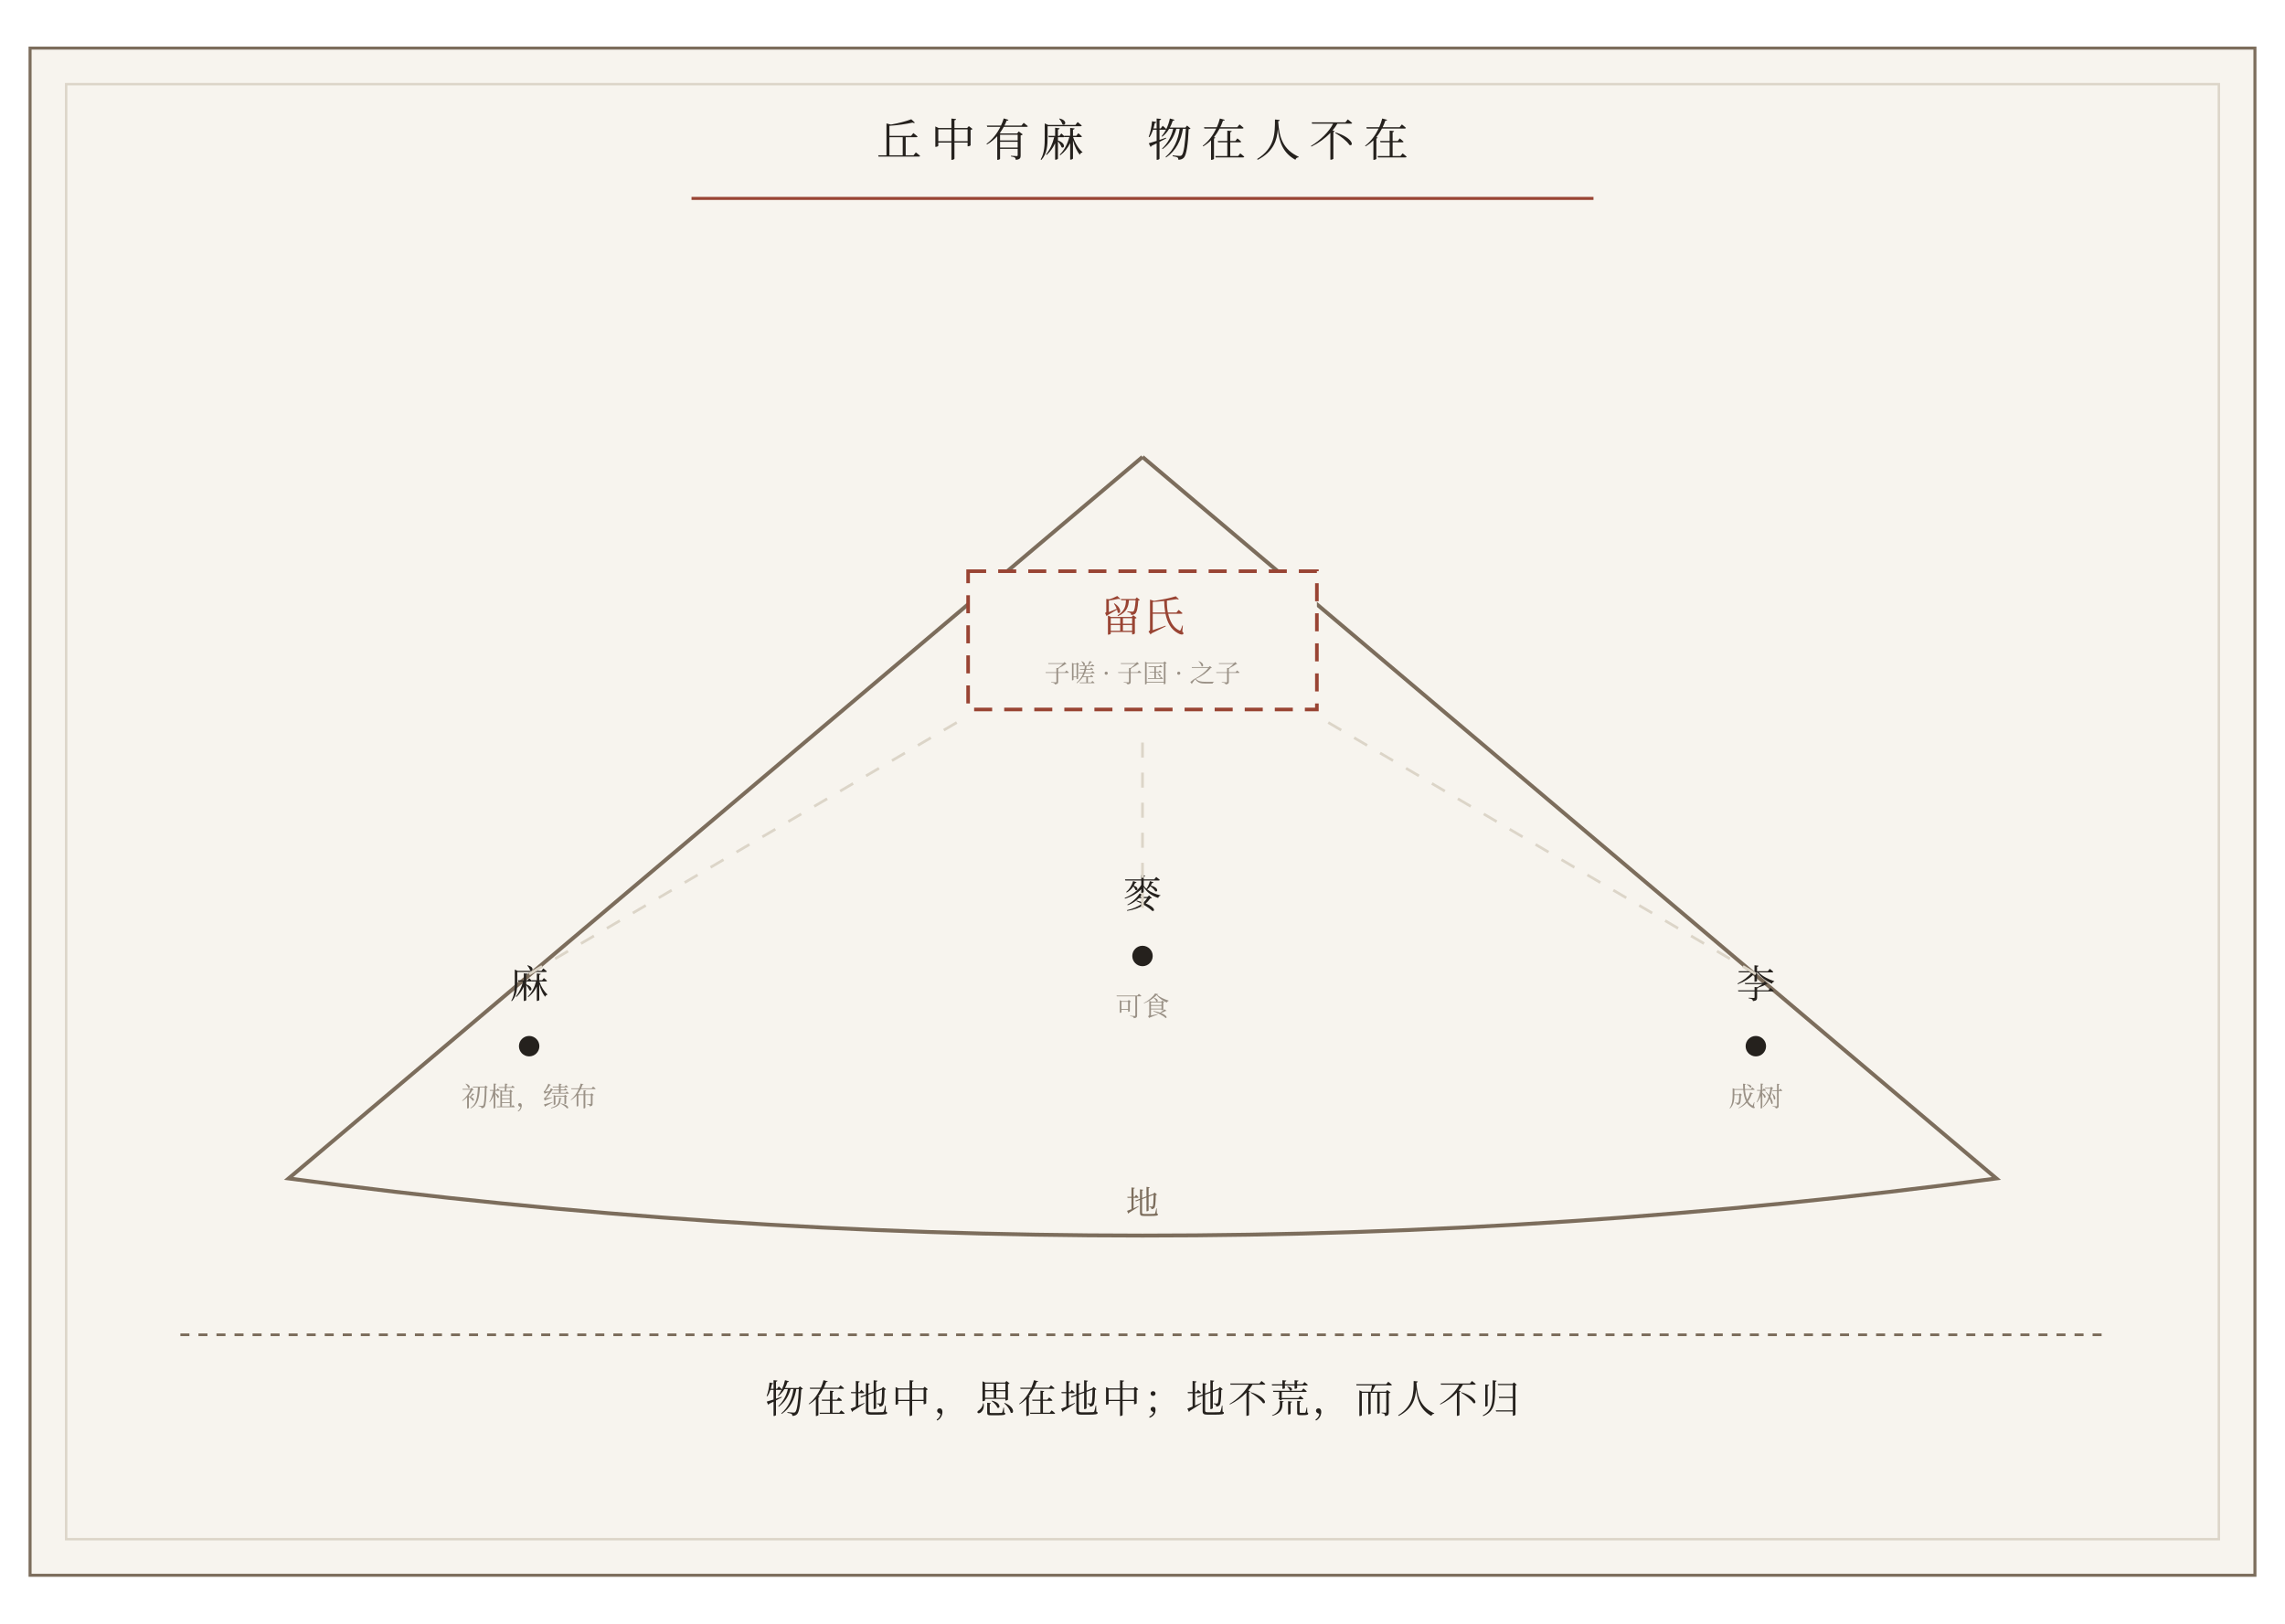
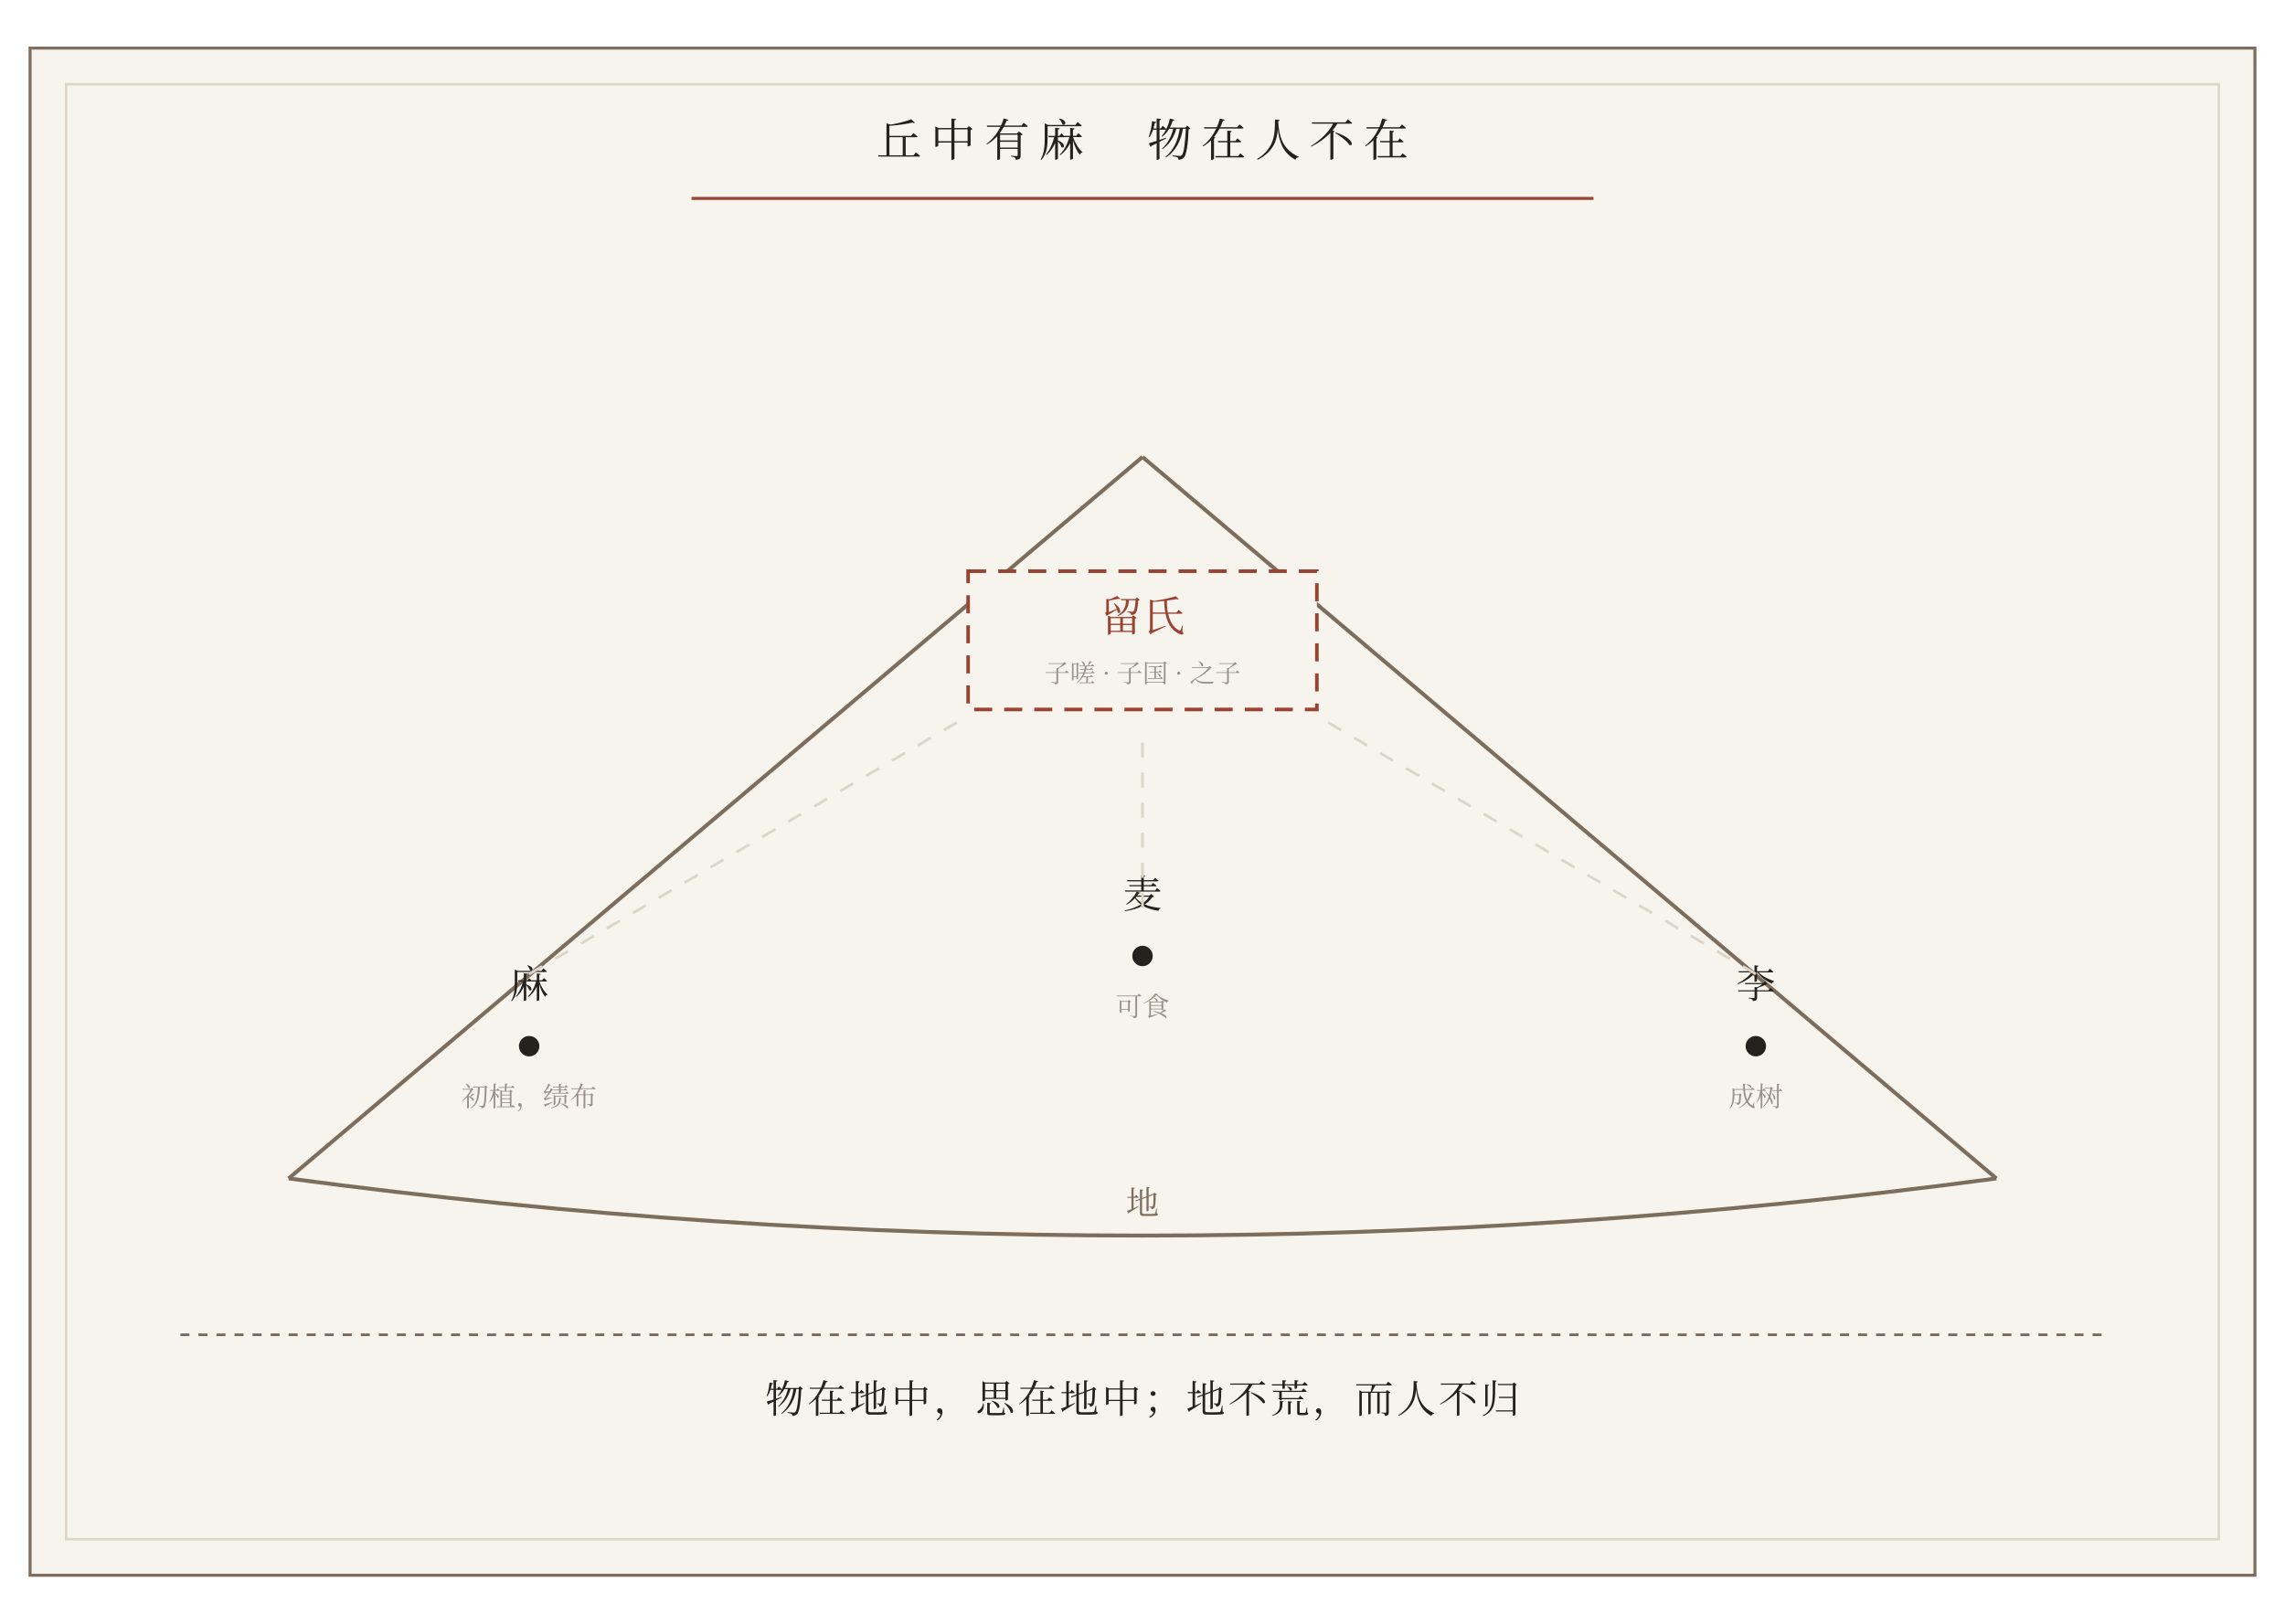
<svg xmlns="http://www.w3.org/2000/svg" width="760" height="540" viewBox="0 0 760 540">
  <defs>
    <marker id="ah" markerWidth="8" markerHeight="8" refX="7" refY="3" orient="auto">
      <path d="M0,0 L7,3 L0,6 z" fill="#7C6D5C" />
    </marker>
  </defs>
  <rect x="10" y="16" width="740" height="508" fill="#F7F4EE" stroke="#7C6D5C" stroke-width="1.0" />
  <rect x="22" y="28" width="716" height="484" fill="none" stroke="#DCD5C8" stroke-width="0.8" />
  <text x="380" y="52" font-size="15" fill="#25211D" text-anchor="middle" font-family="Noto Serif CJK SC, Noto Serif SC, Songti SC, serif" letter-spacing="3">丘中有麻　物在人不在</text>
  <line x1="230" y1="66" x2="530" y2="66" stroke="#994433" stroke-width="1.0" />
-   <path d="M 380 152 L 96 392 Q 380 430 664 392 L 380 152" fill="none" stroke="#7C6D5C" stroke-width="1.3" />
+   <path d="M 380 152 L 96 392" fill="none" stroke="#7C6D5C" stroke-width="1.3" />
+   <path d="M 96 392 Q 380 430 664 392" fill="none" stroke="#7C6D5C" stroke-width="1.3" />
+   <path d="M 664 392 L 380 152" fill="none" stroke="#7C6D5C" stroke-width="1.3" />
  <circle cx="176" cy="348" r="3.4" fill="#25211D" />
  <text x="176" y="332" font-size="13" fill="#25211D" text-anchor="middle" font-family="Noto Serif CJK SC, Noto Serif SC, Songti SC, serif">麻</text>
  <text x="176" y="368" font-size="9" fill="#9A9186" text-anchor="middle" font-family="Noto Serif CJK SC, Noto Serif SC, Songti SC, serif">初植，绩布</text>
  <circle cx="380" cy="318" r="3.4" fill="#25211D" />
-   <text x="380" y="302" font-size="13" fill="#25211D" text-anchor="middle" font-family="Noto Serif CJK SC, Noto Serif SC, Songti SC, serif">麥</text>
+   <text x="380" y="302" font-size="13" fill="#25211D" text-anchor="middle" font-family="Noto Serif CJK SC, Noto Serif SC, Songti SC, serif">麦</text>
  <text x="380" y="338" font-size="9" fill="#9A9186" text-anchor="middle" font-family="Noto Serif CJK SC, Noto Serif SC, Songti SC, serif">可食</text>
  <circle cx="584" cy="348" r="3.4" fill="#25211D" />
  <text x="584" y="332" font-size="13" fill="#25211D" text-anchor="middle" font-family="Noto Serif CJK SC, Noto Serif SC, Songti SC, serif">李</text>
  <text x="584" y="368" font-size="9" fill="#9A9186" text-anchor="middle" font-family="Noto Serif CJK SC, Noto Serif SC, Songti SC, serif">成树</text>
  <rect x="322" y="190" width="116" height="46" fill="#F7F4EE" stroke="#994433" stroke-width="1.2" stroke-dasharray="6 4" />
  <text x="380" y="210" font-size="14" fill="#994433" text-anchor="middle" font-family="Noto Serif CJK SC, Noto Serif SC, Songti SC, serif">留氏</text>
  <text x="380" y="227" font-size="8.5" fill="#9A9186" text-anchor="middle" font-family="Noto Serif CJK SC, Noto Serif SC, Songti SC, serif">子嗟 · 子国 · 之子</text>
  <line x1="176" y1="324" x2="318.8" y2="240" stroke="#DCD5C8" stroke-width="0.9" stroke-dasharray="5 5" />
  <line x1="584" y1="324" x2="441.2" y2="240" stroke="#DCD5C8" stroke-width="0.9" stroke-dasharray="5 5" />
  <line x1="380" y1="302" x2="380" y2="246" stroke="#DCD5C8" stroke-width="0.9" stroke-dasharray="5 5" />
  <text x="380" y="404" font-size="11" fill="#7C6D5C" text-anchor="middle" font-family="Noto Serif CJK SC, Noto Serif SC, Songti SC, serif">地</text>
  <line x1="60" y1="444" x2="700" y2="444" stroke="#7C6D5C" stroke-width="0.9" stroke-dasharray="3,3" />
  <text x="380" y="470" font-size="13" fill="#25211D" text-anchor="middle" font-family="Noto Serif CJK SC, Noto Serif SC, Songti SC, serif" letter-spacing="1">物在地中，思在地中；地不荒，而人不归</text>
</svg>
